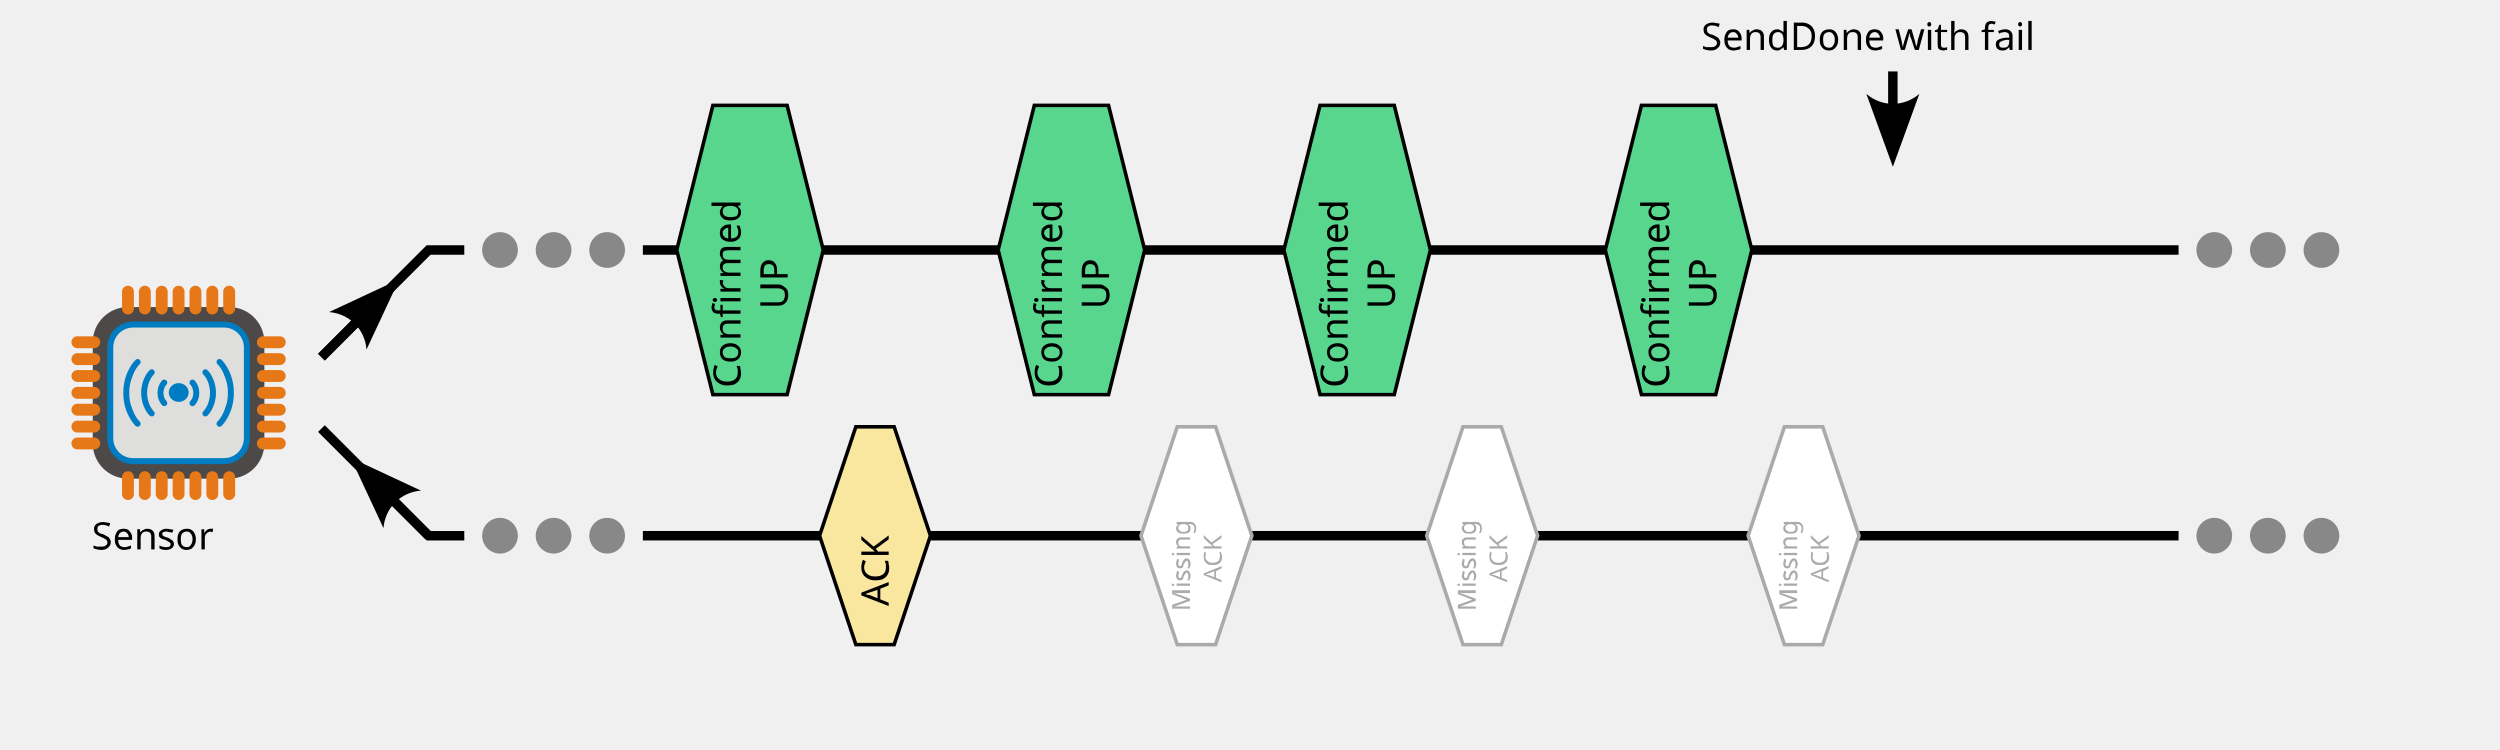
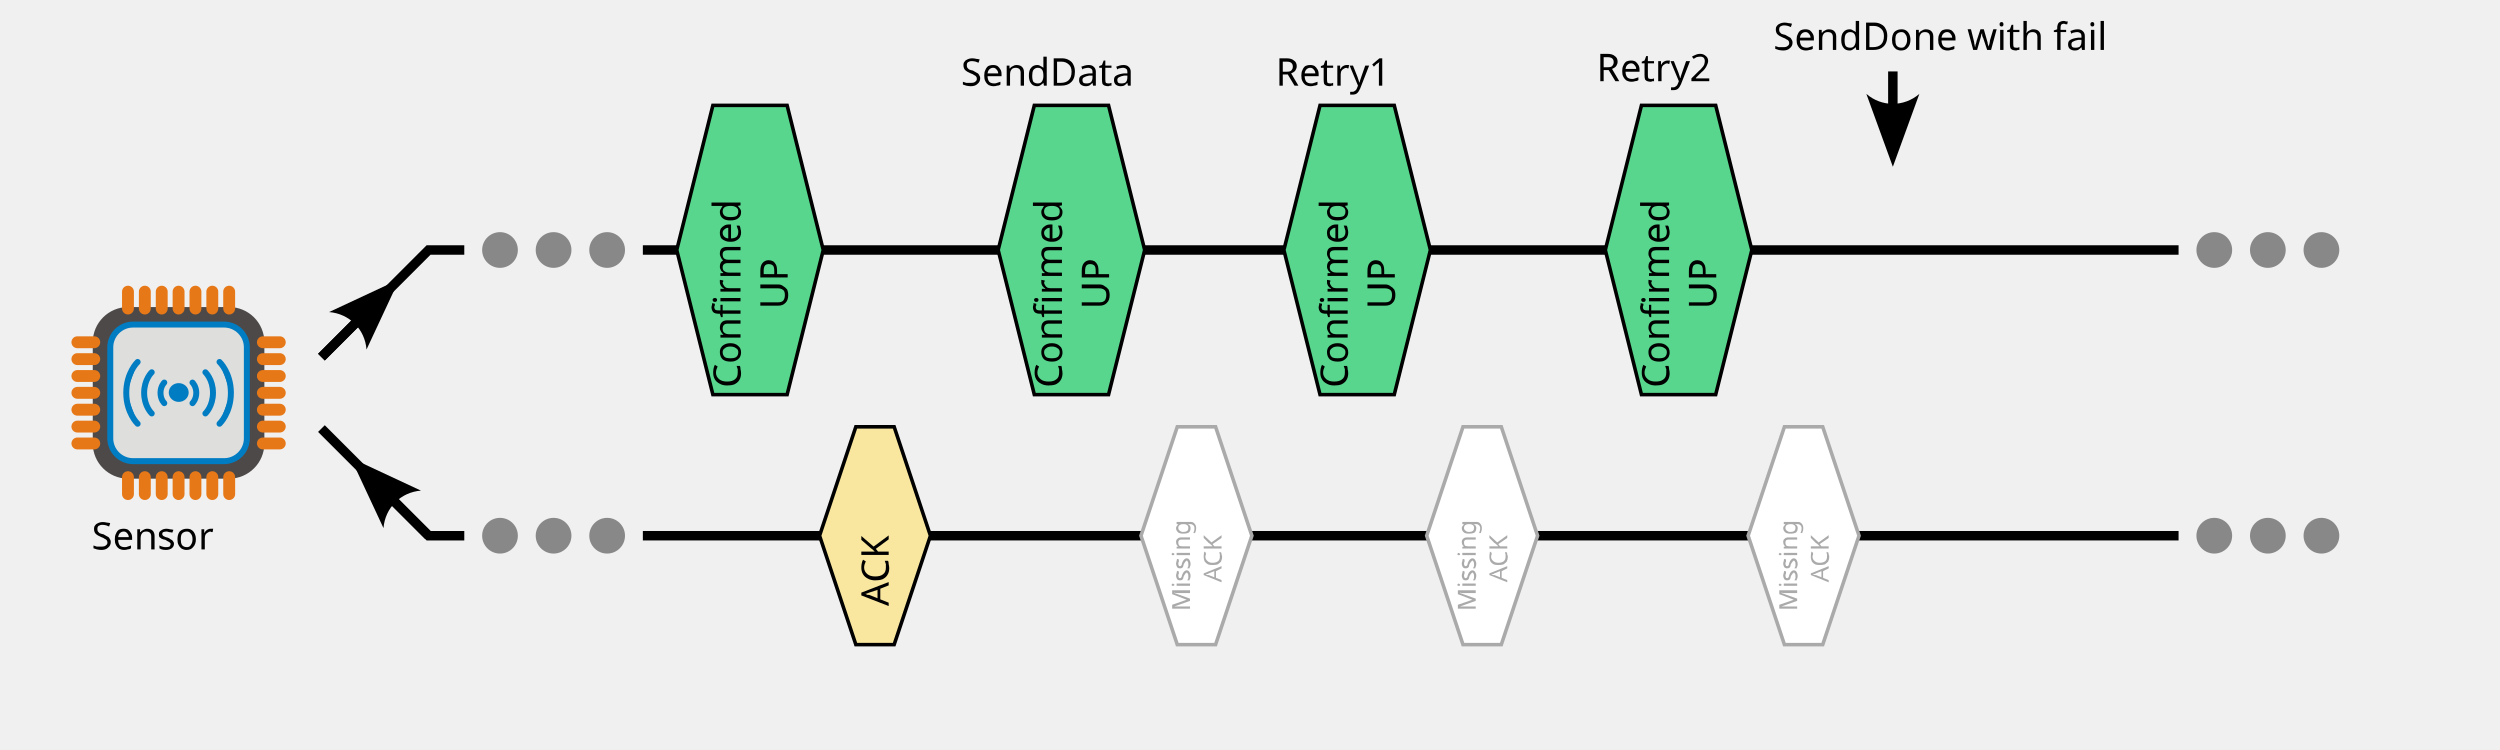
<svg xmlns="http://www.w3.org/2000/svg" width="70mm" height="21mm" viewBox="0 0 70 21" version="1.1" id="svg5">
  <defs id="defs2">
    <marker style="overflow:visible" id="Arrow2" refX="0" refY="0" orient="auto-start-reverse" markerWidth="7.7" markerHeight="5.6" viewBox="0 0 7.7 5.6" preserveAspectRatio="xMidYMid">
      <path transform="scale(0.7)" d="M -2,-4 9,0 -2,4 c 2,-2.33 2,-5.66 0,-8 z" style="fill:context-stroke;fill-rule:evenodd;stroke:none" id="arrow2L" />
    </marker>
    <marker style="overflow:visible" id="Arrow2-9" refX="0" refY="0" orient="auto-start-reverse" markerWidth="7.7" markerHeight="5.6" viewBox="0 0 7.7 5.6" preserveAspectRatio="xMidYMid">
      <path transform="scale(0.7)" d="M -2,-4 9,0 -2,4 c 2,-2.33 2,-5.66 0,-8 z" style="fill:context-stroke;fill-rule:evenodd;stroke:none" id="arrow2L-1" />
    </marker>
  </defs>
  <g id="layer1">
-     <text xml:space="preserve" style="font-style:normal;font-variant:normal;font-weight:normal;font-stretch:normal;font-size:1.058px;line-height:1.25;font-family:sans-serif;-inkscape-font-specification:'sans-serif, Normal';font-variant-ligatures:normal;font-variant-caps:normal;font-variant-numeric:normal;font-variant-east-asian:normal;fill:#000000;fill-opacity:1;stroke:none;stroke-width:0.265" x="52.993" y="1.395" id="text503-6-8-7-1">
-       <tspan style="font-style:normal;font-variant:normal;font-weight:normal;font-stretch:normal;font-size:1.058px;font-family:sans-serif;-inkscape-font-specification:'sans-serif, Normal';font-variant-ligatures:normal;font-variant-caps:normal;font-variant-numeric:normal;font-variant-east-asian:normal;text-align:center;text-anchor:middle;stroke-width:0.265" x="52.993" y="1.395" id="tspan1663">SendDone with fail</tspan>
+     <text xml:space="preserve" style="font-style:normal;font-variant:normal;font-weight:normal;font-stretch:normal;font-size:1.058px;line-height:1.25;font-family:sans-serif;-inkscape-font-specification:'sans-serif, Normal';font-variant-ligatures:normal;font-variant-caps:normal;font-variant-numeric:normal;font-variant-east-asian:normal;fill:#000000;fill-opacity:1;stroke:none;stroke-width:0.265" x="38.013" y="2.395" id="text503-6-8-7-1-3-7-3">
+       <tspan style="font-style:normal;font-variant:normal;font-weight:normal;font-stretch:normal;font-size:1.058px;font-family:sans-serif;-inkscape-font-specification:'sans-serif, Normal';font-variant-ligatures:normal;font-variant-caps:normal;font-variant-numeric:normal;font-variant-east-asian:normal;text-align:center;text-anchor:middle;stroke-width:0.265" x="38.013" y="2.395" id="tspan1663-6-5-5">Retry1</tspan>
+     </text>
+     <text xml:space="preserve" style="font-style:normal;font-variant:normal;font-weight:normal;font-stretch:normal;font-size:1.058px;line-height:1.25;font-family:sans-serif;-inkscape-font-specification:'sans-serif, Normal';font-variant-ligatures:normal;font-variant-caps:normal;font-variant-numeric:normal;font-variant-east-asian:normal;fill:#000000;fill-opacity:1;stroke:none;stroke-width:0.265" x="46.997" y="2.276" id="text503-6-8-7-1-3-7-3-2">
+       <tspan style="font-style:normal;font-variant:normal;font-weight:normal;font-stretch:normal;font-size:1.058px;font-family:sans-serif;-inkscape-font-specification:'sans-serif, Normal';font-variant-ligatures:normal;font-variant-caps:normal;font-variant-numeric:normal;font-variant-east-asian:normal;text-align:center;text-anchor:middle;stroke-width:0.265" x="46.997" y="2.276" id="tspan1663-6-5-5-9">Retry2</tspan>
+     </text>
+     <text xml:space="preserve" style="font-style:normal;font-variant:normal;font-weight:normal;font-stretch:normal;font-size:1.058px;line-height:1.25;font-family:sans-serif;-inkscape-font-specification:'sans-serif, Normal';font-variant-ligatures:normal;font-variant-caps:normal;font-variant-numeric:normal;font-variant-east-asian:normal;fill:#000000;fill-opacity:1;stroke:none;stroke-width:0.265" x="55.015" y="1.395" id="text503-6-8-7-1">
+       <tspan style="font-style:normal;font-variant:normal;font-weight:normal;font-stretch:normal;font-size:1.058px;font-family:sans-serif;-inkscape-font-specification:'sans-serif, Normal';font-variant-ligatures:normal;font-variant-caps:normal;font-variant-numeric:normal;font-variant-east-asian:normal;text-align:center;text-anchor:middle;stroke-width:0.265" x="55.015" y="1.395" id="tspan1663">SendDone with fail</tspan>
+     </text>
+     <text xml:space="preserve" style="font-style:normal;font-variant:normal;font-weight:normal;font-stretch:normal;font-size:1.058px;line-height:1.25;font-family:sans-serif;-inkscape-font-specification:'sans-serif, Normal';font-variant-ligatures:normal;font-variant-caps:normal;font-variant-numeric:normal;font-variant-east-asian:normal;fill:#000000;fill-opacity:1;stroke:none;stroke-width:0.265" x="30.013" y="2.395" id="text503-6-8-7-1-3-7">
+       <tspan style="font-style:normal;font-variant:normal;font-weight:normal;font-stretch:normal;font-size:1.058px;font-family:sans-serif;-inkscape-font-specification:'sans-serif, Normal';font-variant-ligatures:normal;font-variant-caps:normal;font-variant-numeric:normal;font-variant-east-asian:normal;text-align:center;text-anchor:middle;stroke-width:0.265" x="30.013" y="2.395" id="tspan1663-6-5">SendData</tspan>
    </text>
    <path style="fill:none;stroke:#000000;stroke-width:0.265px;stroke-linecap:butt;stroke-linejoin:miter;stroke-opacity:1" d="m 9,12 3,3 1,0" id="path1143-7" />
    <path style="fill:none;stroke:#000000;stroke-width:0.265px;stroke-linecap:butt;stroke-linejoin:miter;stroke-opacity:1" d="m 9,10 3,-3 1,0" id="path1143" />
    <path style="fill:none;stroke:#000000;stroke-width:0.265px;stroke-linecap:butt;stroke-linejoin:miter;stroke-opacity:1" d="M 18,7 H 61" id="path1143-3" />
    <path style="fill:none;stroke:#000000;stroke-width:0.265px;stroke-linecap:butt;stroke-linejoin:miter;stroke-opacity:1" d="M 18,15 H 61" id="path1143-3-6" />
    <path style="fill:none;stroke:#000000;stroke-width:0.265;stroke-linecap:butt;stroke-linejoin:miter;stroke-opacity:1;marker-end:url(#Arrow2)" d="M 9,10 10,9" id="path1143-2" />
    <path style="fill:none;stroke:#000000;stroke-width:0.265;stroke-linecap:butt;stroke-linejoin:miter;stroke-opacity:1;marker-end:url(#Arrow2-9)" d="M 12,15 11,14" id="path1143-2-2" />
    <g id="g7046-5" transform="translate(6,-13)">
      <path id="rect236-3-2-9" style="fill:#58d68d;fill-opacity:1;stroke:#000000;stroke-width:0.2;stroke-linecap:round;paint-order:stroke markers fill" d="m 14,16 h 2 l 1,4 -1,4 h -2 l -1,-4 z" />
      <text xml:space="preserve" style="font-style:normal;font-variant:normal;font-weight:normal;font-stretch:normal;font-size:1.058px;line-height:1.25;font-family:sans-serif;-inkscape-font-specification:'sans-serif, Normal';font-variant-ligatures:normal;font-variant-caps:normal;font-variant-numeric:normal;font-variant-east-asian:normal;fill:#000000;fill-opacity:1;stroke:none;stroke-width:0.265" x="-19.982" y="14.733" id="text503-6-8-22" transform="rotate(-90)">
        <tspan style="font-style:normal;font-variant:normal;font-weight:normal;font-stretch:normal;font-size:1.058px;font-family:sans-serif;-inkscape-font-specification:'sans-serif, Normal';font-variant-ligatures:normal;font-variant-caps:normal;font-variant-numeric:normal;font-variant-east-asian:normal;text-align:center;text-anchor:middle;stroke-width:0.265" x="-19.982" y="14.733" id="tspan505-5-9-8">Confirmed</tspan>
        <tspan style="font-style:normal;font-variant:normal;font-weight:normal;font-stretch:normal;font-size:1.058px;font-family:sans-serif;-inkscape-font-specification:'sans-serif, Normal';font-variant-ligatures:normal;font-variant-caps:normal;font-variant-numeric:normal;font-variant-east-asian:normal;text-align:center;text-anchor:middle;stroke-width:0.265" x="-19.982" y="16.056" id="tspan7040-9">UP</tspan>
      </text>
    </g>
    <g id="g1661">
      <path id="rect236-3-2-6" style="fill:#f9e79f;fill-opacity:1;stroke:#000000;stroke-width:0.2;stroke-linecap:round;paint-order:stroke markers fill" d="m 24,12 h 1 l 1,3 -1,3 h -1 l -1,-3 z" />
      <text xml:space="preserve" style="font-style:normal;font-variant:normal;font-weight:normal;font-stretch:normal;font-size:1.058px;line-height:1.25;font-family:sans-serif;-inkscape-font-specification:'sans-serif, Normal';font-variant-ligatures:normal;font-variant-caps:normal;font-variant-numeric:normal;font-variant-east-asian:normal;fill:#000000;fill-opacity:1;stroke:none;stroke-width:0.265" x="-15.015" y="24.885" id="text503-6-8-7" transform="rotate(-90)">
        <tspan style="font-style:normal;font-variant:normal;font-weight:normal;font-stretch:normal;font-size:1.058px;font-family:sans-serif;-inkscape-font-specification:'sans-serif, Normal';font-variant-ligatures:normal;font-variant-caps:normal;font-variant-numeric:normal;font-variant-east-asian:normal;text-align:center;text-anchor:middle;stroke-width:0.265" x="-15.015" y="24.885" id="tspan7040-3">ACK</tspan>
      </text>
    </g>
    <g id="g1458" transform="translate(-18)">
      <path id="rect236-3-2-6-9-2-7" style="fill:#ffffff;fill-opacity:1;stroke:#aaaaaa;stroke-width:0.2;stroke-linecap:round;stroke-opacity:1;paint-order:stroke markers fill" d="m 51,12 h 1 l 1,3 -1,3 h -1 l -1,-3 z" />
      <text xml:space="preserve" style="font-style:normal;font-variant:normal;font-weight:normal;font-stretch:normal;font-size:0.706px;line-height:1.25;font-family:sans-serif;-inkscape-font-specification:'sans-serif, Normal';font-variant-ligatures:normal;font-variant-caps:normal;font-variant-numeric:normal;font-variant-east-asian:normal;fill:#aaaaaa;fill-opacity:1;stroke:none;stroke-width:0.265" x="-15.003" y="51.322" id="text503-6-8-7-3-6-9" transform="rotate(-90)">
        <tspan style="font-style:normal;font-variant:normal;font-weight:normal;font-stretch:normal;font-size:0.706px;font-family:sans-serif;-inkscape-font-specification:'sans-serif, Normal';font-variant-ligatures:normal;font-variant-caps:normal;font-variant-numeric:normal;font-variant-east-asian:normal;text-align:center;text-anchor:middle;fill:#aaaaaa;fill-opacity:1;stroke-width:0.265" x="-15.003" y="51.322" id="tspan7040-3-60-1-2">Missing</tspan>
        <tspan style="font-style:normal;font-variant:normal;font-weight:normal;font-stretch:normal;font-size:0.706px;font-family:sans-serif;-inkscape-font-specification:'sans-serif, Normal';font-variant-ligatures:normal;font-variant-caps:normal;font-variant-numeric:normal;font-variant-east-asian:normal;text-align:center;text-anchor:middle;fill:#aaaaaa;fill-opacity:1;stroke-width:0.265" x="-15.003" y="52.204" id="tspan1452">ACK</tspan>
      </text>
    </g>
    <g id="g1458-9" transform="translate(-10)">
      <path id="rect236-3-2-6-9-2-7-4" style="fill:#ffffff;fill-opacity:1;stroke:#aaaaaa;stroke-width:0.2;stroke-linecap:round;stroke-opacity:1;paint-order:stroke markers fill" d="m 51,12 h 1 l 1,3 -1,3 h -1 l -1,-3 z" />
      <text xml:space="preserve" style="font-style:normal;font-variant:normal;font-weight:normal;font-stretch:normal;font-size:0.706px;line-height:1.25;font-family:sans-serif;-inkscape-font-specification:'sans-serif, Normal';font-variant-ligatures:normal;font-variant-caps:normal;font-variant-numeric:normal;font-variant-east-asian:normal;fill:#aaaaaa;fill-opacity:1;stroke:none;stroke-width:0.265" x="-15.003" y="51.322" id="text503-6-8-7-3-6-9-7" transform="rotate(-90)">
        <tspan style="font-style:normal;font-variant:normal;font-weight:normal;font-stretch:normal;font-size:0.706px;font-family:sans-serif;-inkscape-font-specification:'sans-serif, Normal';font-variant-ligatures:normal;font-variant-caps:normal;font-variant-numeric:normal;font-variant-east-asian:normal;text-align:center;text-anchor:middle;fill:#aaaaaa;fill-opacity:1;stroke-width:0.265" x="-15.003" y="51.322" id="tspan7040-3-60-1-2-8">Missing</tspan>
        <tspan style="font-style:normal;font-variant:normal;font-weight:normal;font-stretch:normal;font-size:0.706px;font-family:sans-serif;-inkscape-font-specification:'sans-serif, Normal';font-variant-ligatures:normal;font-variant-caps:normal;font-variant-numeric:normal;font-variant-east-asian:normal;text-align:center;text-anchor:middle;fill:#aaaaaa;fill-opacity:1;stroke-width:0.265" x="-15.003" y="52.204" id="tspan1452-4">ACK</tspan>
      </text>
    </g>
    <g id="g1458-9-6" transform="translate(-1)">
      <path id="rect236-3-2-6-9-2-7-4-3" style="fill:#ffffff;fill-opacity:1;stroke:#aaaaaa;stroke-width:0.2;stroke-linecap:round;stroke-opacity:1;paint-order:stroke markers fill" d="m 51,12 h 1 l 1,3 -1,3 h -1 l -1,-3 z" />
      <text xml:space="preserve" style="font-style:normal;font-variant:normal;font-weight:normal;font-stretch:normal;font-size:0.706px;line-height:1.25;font-family:sans-serif;-inkscape-font-specification:'sans-serif, Normal';font-variant-ligatures:normal;font-variant-caps:normal;font-variant-numeric:normal;font-variant-east-asian:normal;fill:#aaaaaa;fill-opacity:1;stroke:none;stroke-width:0.265" x="-15.003" y="51.322" id="text503-6-8-7-3-6-9-7-2" transform="rotate(-90)">
        <tspan style="font-style:normal;font-variant:normal;font-weight:normal;font-stretch:normal;font-size:0.706px;font-family:sans-serif;-inkscape-font-specification:'sans-serif, Normal';font-variant-ligatures:normal;font-variant-caps:normal;font-variant-numeric:normal;font-variant-east-asian:normal;text-align:center;text-anchor:middle;fill:#aaaaaa;fill-opacity:1;stroke-width:0.265" x="-15.003" y="51.322" id="tspan7040-3-60-1-2-8-0">Missing</tspan>
        <tspan style="font-style:normal;font-variant:normal;font-weight:normal;font-stretch:normal;font-size:0.706px;font-family:sans-serif;-inkscape-font-specification:'sans-serif, Normal';font-variant-ligatures:normal;font-variant-caps:normal;font-variant-numeric:normal;font-variant-east-asian:normal;text-align:center;text-anchor:middle;fill:#aaaaaa;fill-opacity:1;stroke-width:0.265" x="-15.003" y="52.204" id="tspan1452-4-6">ACK</tspan>
      </text>
    </g>
    <g id="g7046-6-7" transform="translate(15,-13)">
      <path id="rect236-3-2-3-0" style="fill:#58d68d;fill-opacity:1;stroke:#000000;stroke-width:0.2;stroke-linecap:round;paint-order:stroke markers fill" d="m 14,16 h 2 l 1,4 -1,4 h -2 l -1,-4 z" />
      <text xml:space="preserve" style="font-style:normal;font-variant:normal;font-weight:normal;font-stretch:normal;font-size:1.058px;line-height:1.25;font-family:sans-serif;-inkscape-font-specification:'sans-serif, Normal';font-variant-ligatures:normal;font-variant-caps:normal;font-variant-numeric:normal;font-variant-east-asian:normal;fill:#000000;fill-opacity:1;stroke:none;stroke-width:0.265" x="-19.982" y="14.733" id="text503-6-8-2-93" transform="rotate(-90)">
        <tspan style="font-style:normal;font-variant:normal;font-weight:normal;font-stretch:normal;font-size:1.058px;font-family:sans-serif;-inkscape-font-specification:'sans-serif, Normal';font-variant-ligatures:normal;font-variant-caps:normal;font-variant-numeric:normal;font-variant-east-asian:normal;text-align:center;text-anchor:middle;stroke-width:0.265" x="-19.982" y="14.733" id="tspan505-5-9-0-6">Confirmed</tspan>
        <tspan style="font-style:normal;font-variant:normal;font-weight:normal;font-stretch:normal;font-size:1.058px;font-family:sans-serif;-inkscape-font-specification:'sans-serif, Normal';font-variant-ligatures:normal;font-variant-caps:normal;font-variant-numeric:normal;font-variant-east-asian:normal;text-align:center;text-anchor:middle;stroke-width:0.265" x="-19.982" y="16.056" id="tspan7040-6-0">UP</tspan>
      </text>
    </g>
    <g id="g7046-6-7-5" transform="translate(32,-13)">
      <path id="rect236-3-2-3-0-0" style="fill:#58d68d;fill-opacity:1;stroke:#000000;stroke-width:0.2;stroke-linecap:round;paint-order:stroke markers fill" d="m 14,16 h 2 l 1,4 -1,4 h -2 l -1,-4 z" />
      <text xml:space="preserve" style="font-style:normal;font-variant:normal;font-weight:normal;font-stretch:normal;font-size:1.058px;line-height:1.25;font-family:sans-serif;-inkscape-font-specification:'sans-serif, Normal';font-variant-ligatures:normal;font-variant-caps:normal;font-variant-numeric:normal;font-variant-east-asian:normal;fill:#000000;fill-opacity:1;stroke:none;stroke-width:0.265" x="-19.982" y="14.733" id="text503-6-8-2-93-3" transform="rotate(-90)">
        <tspan style="font-style:normal;font-variant:normal;font-weight:normal;font-stretch:normal;font-size:1.058px;font-family:sans-serif;-inkscape-font-specification:'sans-serif, Normal';font-variant-ligatures:normal;font-variant-caps:normal;font-variant-numeric:normal;font-variant-east-asian:normal;text-align:center;text-anchor:middle;stroke-width:0.265" x="-19.982" y="14.733" id="tspan505-5-9-0-6-6">Confirmed</tspan>
        <tspan style="font-style:normal;font-variant:normal;font-weight:normal;font-stretch:normal;font-size:1.058px;font-family:sans-serif;-inkscape-font-specification:'sans-serif, Normal';font-variant-ligatures:normal;font-variant-caps:normal;font-variant-numeric:normal;font-variant-east-asian:normal;text-align:center;text-anchor:middle;stroke-width:0.265" x="-19.982" y="16.056" id="tspan7040-6-0-10">UP</tspan>
      </text>
    </g>
    <g id="g7046-6-7-1" transform="translate(23,-13)">
      <path id="rect236-3-2-3-0-2" style="fill:#58d68d;fill-opacity:1;stroke:#000000;stroke-width:0.2;stroke-linecap:round;paint-order:stroke markers fill" d="m 14,16 h 2 l 1,4 -1,4 h -2 l -1,-4 z" />
      <text xml:space="preserve" style="font-style:normal;font-variant:normal;font-weight:normal;font-stretch:normal;font-size:1.058px;line-height:1.25;font-family:sans-serif;-inkscape-font-specification:'sans-serif, Normal';font-variant-ligatures:normal;font-variant-caps:normal;font-variant-numeric:normal;font-variant-east-asian:normal;fill:#000000;fill-opacity:1;stroke:none;stroke-width:0.265" x="-19.982" y="14.733" id="text503-6-8-2-93-9" transform="rotate(-90)">
        <tspan style="font-style:normal;font-variant:normal;font-weight:normal;font-stretch:normal;font-size:1.058px;font-family:sans-serif;-inkscape-font-specification:'sans-serif, Normal';font-variant-ligatures:normal;font-variant-caps:normal;font-variant-numeric:normal;font-variant-east-asian:normal;text-align:center;text-anchor:middle;stroke-width:0.265" x="-19.982" y="14.733" id="tspan505-5-9-0-6-3">Confirmed</tspan>
        <tspan style="font-style:normal;font-variant:normal;font-weight:normal;font-stretch:normal;font-size:1.058px;font-family:sans-serif;-inkscape-font-specification:'sans-serif, Normal';font-variant-ligatures:normal;font-variant-caps:normal;font-variant-numeric:normal;font-variant-east-asian:normal;text-align:center;text-anchor:middle;stroke-width:0.265" x="-19.982" y="16.056" id="tspan7040-6-0-1">UP</tspan>
      </text>
    </g>
    <g id="g568" transform="translate(-0.9999996)">
      <ellipse style="fill:#888888;fill-opacity:1;stroke:none;stroke-width:0.2;stroke-linecap:round;paint-order:stroke markers fill" id="path7309-3-62" cx="15" cy="7" rx="0.5" ry="0.5" />
      <ellipse style="fill:#888888;fill-opacity:1;stroke:none;stroke-width:0.2;stroke-linecap:round;paint-order:stroke markers fill" id="path7309-7-6-9" cx="16.5" cy="7" rx="0.5" ry="0.5" />
      <ellipse style="fill:#888888;fill-opacity:1;stroke:none;stroke-width:0.2;stroke-linecap:round;paint-order:stroke markers fill" id="path7309-4-1-1" cx="18" cy="7" rx="0.5" ry="0.5" />
    </g>
    <g id="g568-3-3" transform="translate(47)">
      <ellipse style="fill:#888888;fill-opacity:1;stroke:none;stroke-width:0.2;stroke-linecap:round;paint-order:stroke markers fill" id="path7309-3-62-74-0" cx="15" cy="7" rx="0.5" ry="0.5" />
      <ellipse style="fill:#888888;fill-opacity:1;stroke:none;stroke-width:0.2;stroke-linecap:round;paint-order:stroke markers fill" id="path7309-7-6-9-5-78" cx="16.5" cy="7" rx="0.5" ry="0.5" />
      <ellipse style="fill:#888888;fill-opacity:1;stroke:none;stroke-width:0.2;stroke-linecap:round;paint-order:stroke markers fill" id="path7309-4-1-1-2-6" cx="18" cy="7" rx="0.5" ry="0.5" />
    </g>
    <g id="g568-3-5" transform="translate(47,8)">
      <ellipse style="fill:#888888;fill-opacity:1;stroke:none;stroke-width:0.2;stroke-linecap:round;paint-order:stroke markers fill" id="path7309-3-62-74-4" cx="15" cy="7" rx="0.5" ry="0.5" />
      <ellipse style="fill:#888888;fill-opacity:1;stroke:none;stroke-width:0.2;stroke-linecap:round;paint-order:stroke markers fill" id="path7309-7-6-9-5-7" cx="16.5" cy="7" rx="0.5" ry="0.5" />
      <ellipse style="fill:#888888;fill-opacity:1;stroke:none;stroke-width:0.2;stroke-linecap:round;paint-order:stroke markers fill" id="path7309-4-1-1-2-4" cx="18" cy="7" rx="0.5" ry="0.5" />
    </g>
    <g id="g568-2" transform="translate(-0.9999996,8)">
      <ellipse style="fill:#888888;fill-opacity:1;stroke:none;stroke-width:0.2;stroke-linecap:round;paint-order:stroke markers fill" id="path7309-3-62-7" cx="15" cy="7" rx="0.5" ry="0.5" />
      <ellipse style="fill:#888888;fill-opacity:1;stroke:none;stroke-width:0.2;stroke-linecap:round;paint-order:stroke markers fill" id="path7309-7-6-9-0" cx="16.5" cy="7" rx="0.5" ry="0.5" />
      <ellipse style="fill:#888888;fill-opacity:1;stroke:none;stroke-width:0.2;stroke-linecap:round;paint-order:stroke markers fill" id="path7309-4-1-1-9" cx="18" cy="7" rx="0.5" ry="0.5" />
    </g>
    <g id="g832" style="clip-rule:evenodd;fill-rule:evenodd;image-rendering:optimizeQuality;shape-rendering:geometricPrecision;text-rendering:geometricPrecision" transform="matrix(0.8924199,0,0,0.8924199,1.999988,7.999988)">
      <path id="_49291816" class="fil0 str0" d="m 1.774,0.716 h 3.175 c 0.583,0 1.058,0.475 1.058,1.058 v 3.175 c 0,0.583 -0.475,1.058 -1.058,1.058 H 1.774 c -0.583,0 -1.058,-0.475 -1.058,-1.058 V 1.774 c 0,-0.583 0.475,-1.058 1.058,-1.058 z" style="fill:#4d4948;stroke:#4d4948;stroke-width:0.093" />
      <g id="g584">
        <line id="_49463536" class="fil1 str1" x1="0.716" y1="4.42" x2="0.187" y2="4.42" style="fill:none;stroke:#e77817;stroke-width:0.373;stroke-linecap:round" />
        <line id="_89464800" class="fil1 str1" x1="0.716" y1="3.89" x2="0.187" y2="3.89" style="fill:none;stroke:#e77817;stroke-width:0.373;stroke-linecap:round" />
        <line id="_48992992" class="fil1 str1" x1="0.716" y1="2.833" x2="0.187" y2="2.833" style="fill:none;stroke:#e77817;stroke-width:0.373;stroke-linecap:round" />
        <line id="_89724760" class="fil1 str1" x1="0.716" y1="3.361" x2="0.187" y2="3.361" style="fill:none;stroke:#e77817;stroke-width:0.373;stroke-linecap:round" />
        <line id="_88883544" class="fil1 str1" x1="0.716" y1="2.303" x2="0.187" y2="2.303" style="fill:none;stroke:#e77817;stroke-width:0.373;stroke-linecap:round" />
        <line id="_88717464" class="fil1 str1" x1="0.716" y1="1.774" x2="0.187" y2="1.774" style="fill:none;stroke:#e77817;stroke-width:0.373;stroke-linecap:round" />
        <line id="_47721408" class="fil1 str1" x1="0.716" y1="4.949" x2="0.187" y2="4.949" style="fill:none;stroke:#e77817;stroke-width:0.373;stroke-linecap:round" />
      </g>
      <g id="g593">
        <line id="_88838488" class="fil1 str1" x1="6.537" y1="4.42" x2="6.007" y2="4.42" style="fill:none;stroke:#e77817;stroke-width:0.373;stroke-linecap:round" />
        <line id="_89015240" class="fil1 str1" x1="6.537" y1="3.89" x2="6.007" y2="3.89" style="fill:none;stroke:#e77817;stroke-width:0.373;stroke-linecap:round" />
        <line id="_88728056" class="fil1 str1" x1="6.537" y1="2.833" x2="6.007" y2="2.833" style="fill:none;stroke:#e77817;stroke-width:0.373;stroke-linecap:round" />
        <line id="_88883880" class="fil1 str1" x1="6.537" y1="3.361" x2="6.007" y2="3.361" style="fill:none;stroke:#e77817;stroke-width:0.373;stroke-linecap:round" />
        <line id="_48765136" class="fil1 str1" x1="6.537" y1="2.303" x2="6.007" y2="2.303" style="fill:none;stroke:#e77817;stroke-width:0.373;stroke-linecap:round" />
        <line id="_88837776" class="fil1 str1" x1="6.537" y1="1.774" x2="6.007" y2="1.774" style="fill:none;stroke:#e77817;stroke-width:0.373;stroke-linecap:round" />
        <line id="_88883448" class="fil1 str1" x1="6.537" y1="4.949" x2="6.007" y2="4.949" style="fill:none;stroke:#e77817;stroke-width:0.373;stroke-linecap:round" />
      </g>
      <g id="g602">
        <line id="_49461584" class="fil1 str1" x1="2.303" y1="6.537" x2="2.303" y2="6.007" style="fill:none;stroke:#e77817;stroke-width:0.373;stroke-linecap:round" />
        <line id="_88775512" class="fil1 str1" x1="2.833" y1="6.537" x2="2.833" y2="6.007" style="fill:none;stroke:#e77817;stroke-width:0.373;stroke-linecap:round" />
        <line id="_89016840" class="fil1 str1" x1="3.891" y1="6.537" x2="3.891" y2="6.007" style="fill:none;stroke:#e77817;stroke-width:0.373;stroke-linecap:round" />
        <line id="_49345496" class="fil1 str1" x1="3.362" y1="6.537" x2="3.362" y2="6.007" style="fill:none;stroke:#e77817;stroke-width:0.373;stroke-linecap:round" />
        <line id="_88883592" class="fil1 str1" x1="4.42" y1="6.537" x2="4.42" y2="6.007" style="fill:none;stroke:#e77817;stroke-width:0.373;stroke-linecap:round" />
        <line id="_48765680" class="fil1 str1" x1="4.95" y1="6.537" x2="4.95" y2="6.007" style="fill:none;stroke:#e77817;stroke-width:0.373;stroke-linecap:round" />
        <line id="_89016792" class="fil1 str1" x1="1.774" y1="6.537" x2="1.774" y2="6.007" style="fill:none;stroke:#e77817;stroke-width:0.373;stroke-linecap:round" />
      </g>
      <g id="g611">
        <line id="_49237864" class="fil1 str1" x1="2.303" y1="0.716" x2="2.303" y2="0.187" style="fill:none;stroke:#e77817;stroke-width:0.373;stroke-linecap:round" />
        <line id="_49453984" class="fil1 str1" x1="2.833" y1="0.716" x2="2.833" y2="0.187" style="fill:none;stroke:#e77817;stroke-width:0.373;stroke-linecap:round" />
        <line id="_88713544" class="fil1 str1" x1="3.891" y1="0.716" x2="3.891" y2="0.187" style="fill:none;stroke:#e77817;stroke-width:0.373;stroke-linecap:round" />
        <line id="_49454176" class="fil1 str1" x1="3.362" y1="0.716" x2="3.362" y2="0.187" style="fill:none;stroke:#e77817;stroke-width:0.373;stroke-linecap:round" />
        <line id="_48736464" class="fil1 str1" x1="4.42" y1="0.716" x2="4.42" y2="0.187" style="fill:none;stroke:#e77817;stroke-width:0.373;stroke-linecap:round" />
        <line id="_89017000" class="fil1 str1" x1="4.949" y1="0.716" x2="4.949" y2="0.187" style="fill:none;stroke:#e77817;stroke-width:0.373;stroke-linecap:round" />
        <line id="_89016208" class="fil1 str1" x1="1.774" y1="0.716" x2="1.774" y2="0.187" style="fill:none;stroke:#e77817;stroke-width:0.373;stroke-linecap:round" />
      </g>
      <path id="_88769344" class="fil2 str2" d="m 1.933,1.219 h 2.857 c 0.393,0 0.714,0.321 0.714,0.714 v 2.857 c 0,0.393 -0.321,0.714 -0.714,0.714 H 1.933 c -0.393,0 -0.714,-0.321 -0.714,-0.714 v -2.857 c 0,-0.393 0.321,-0.714 0.714,-0.714 z" style="fill:#dededd;stroke:#007cc3;stroke-width:0.187" />
      <g id="g621" transform="translate(-0.02964,0.6736935)">
        <path id="path14333" class="fil3 str2" d="m 3.615,2.677 c 0,0.111 -0.098,0.201 -0.219,0.201 -0.121,0 -0.219,-0.09 -0.219,-0.201 0,-0.111 0.098,-0.201 0.219,-0.201 0.121,0 0.219,0.09 0.219,0.201 z" style="fill:#007cc3;fill-rule:nonzero;stroke:#007cc3;stroke-width:0.187" />
        <path id="path14345" class="fil4 str3" d="m 3.828,2.365 c 0,0 0.119,0.112 0.119,0.324 M 3.828,3.011 c 0,0 0.119,-0.112 0.119,-0.324 M 3.828,3.011 Z" style="fill:#007cc3;stroke:#007cc3;stroke-width:0.187;stroke-linecap:round" />
        <path id="path14347" class="fil4 str3" d="m 4.233,2.042 c 0,0 0.238,0.223 0.238,0.647 M 4.233,3.334 c 0,0 0.238,-0.223 0.238,-0.647 M 4.233,3.334 Z" style="fill:#007cc3;stroke:#007cc3;stroke-width:0.187;stroke-linecap:round" />
        <path id="path14349" class="fil4 str3" d="m 4.676,1.719 c 0,0 0.357,0.335 0.357,0.971 M 4.676,3.657 c 0,0 0.357,-0.335 0.357,-0.971 M 4.676,3.657 Z" style="fill:#007cc3;stroke:#007cc3;stroke-width:0.187;stroke-linecap:round" />
        <path id="path14351" class="fil4 str3" d="m 2.943,2.365 c 0,0 -0.119,0.112 -0.119,0.324 M 2.943,3.011 c 0,0 -0.119,-0.112 -0.119,-0.324 M 2.943,3.011 Z" style="fill:#007cc3;stroke:#007cc3;stroke-width:0.187;stroke-linecap:round" />
        <path id="path14353" class="fil4 str3" d="m 2.549,2.042 c 0,0 -0.238,0.223 -0.238,0.647 M 2.549,3.334 c 0,0 -0.238,-0.223 -0.238,-0.647 M 2.549,3.334 Z" style="fill:#007cc3;stroke:#007cc3;stroke-width:0.187;stroke-linecap:round" />
        <path id="path14355" class="fil4 str3" d="m 2.107,1.719 c 0,0 -0.357,0.335 -0.357,0.971 m 0.357,0.967 c 0,0 -0.357,-0.335 -0.357,-0.971 M 2.107,3.657 Z" style="fill:#007cc3;stroke:#007cc3;stroke-width:0.187;stroke-linecap:round" />
      </g>
    </g>
    <text xml:space="preserve" style="font-style:normal;font-variant:normal;font-weight:normal;font-stretch:normal;font-size:1.058px;line-height:1.25;font-family:sans-serif;-inkscape-font-specification:'sans-serif, Normal';font-variant-ligatures:normal;font-variant-caps:normal;font-variant-numeric:normal;font-variant-east-asian:normal;fill:#000000;fill-opacity:1;stroke:none;stroke-width:0.265" x="4.965" y="15.385" id="text503-6-8-7-5">
      <tspan style="font-style:normal;font-variant:normal;font-weight:normal;font-stretch:normal;font-size:1.058px;font-family:sans-serif;-inkscape-font-specification:'sans-serif, Normal';font-variant-ligatures:normal;font-variant-caps:normal;font-variant-numeric:normal;font-variant-east-asian:normal;text-align:center;text-anchor:middle;stroke-width:0.265" x="4.965" y="15.385" id="tspan7040-3-6">Sensor</tspan>
    </text>
    <path style="fill:none;stroke:#000000;stroke-width:0.265px;stroke-linecap:butt;stroke-linejoin:miter;stroke-opacity:1;marker-end:url(#Arrow2-9)" d="M 53,2 53,3" id="path1730" />
  </g>
</svg>
